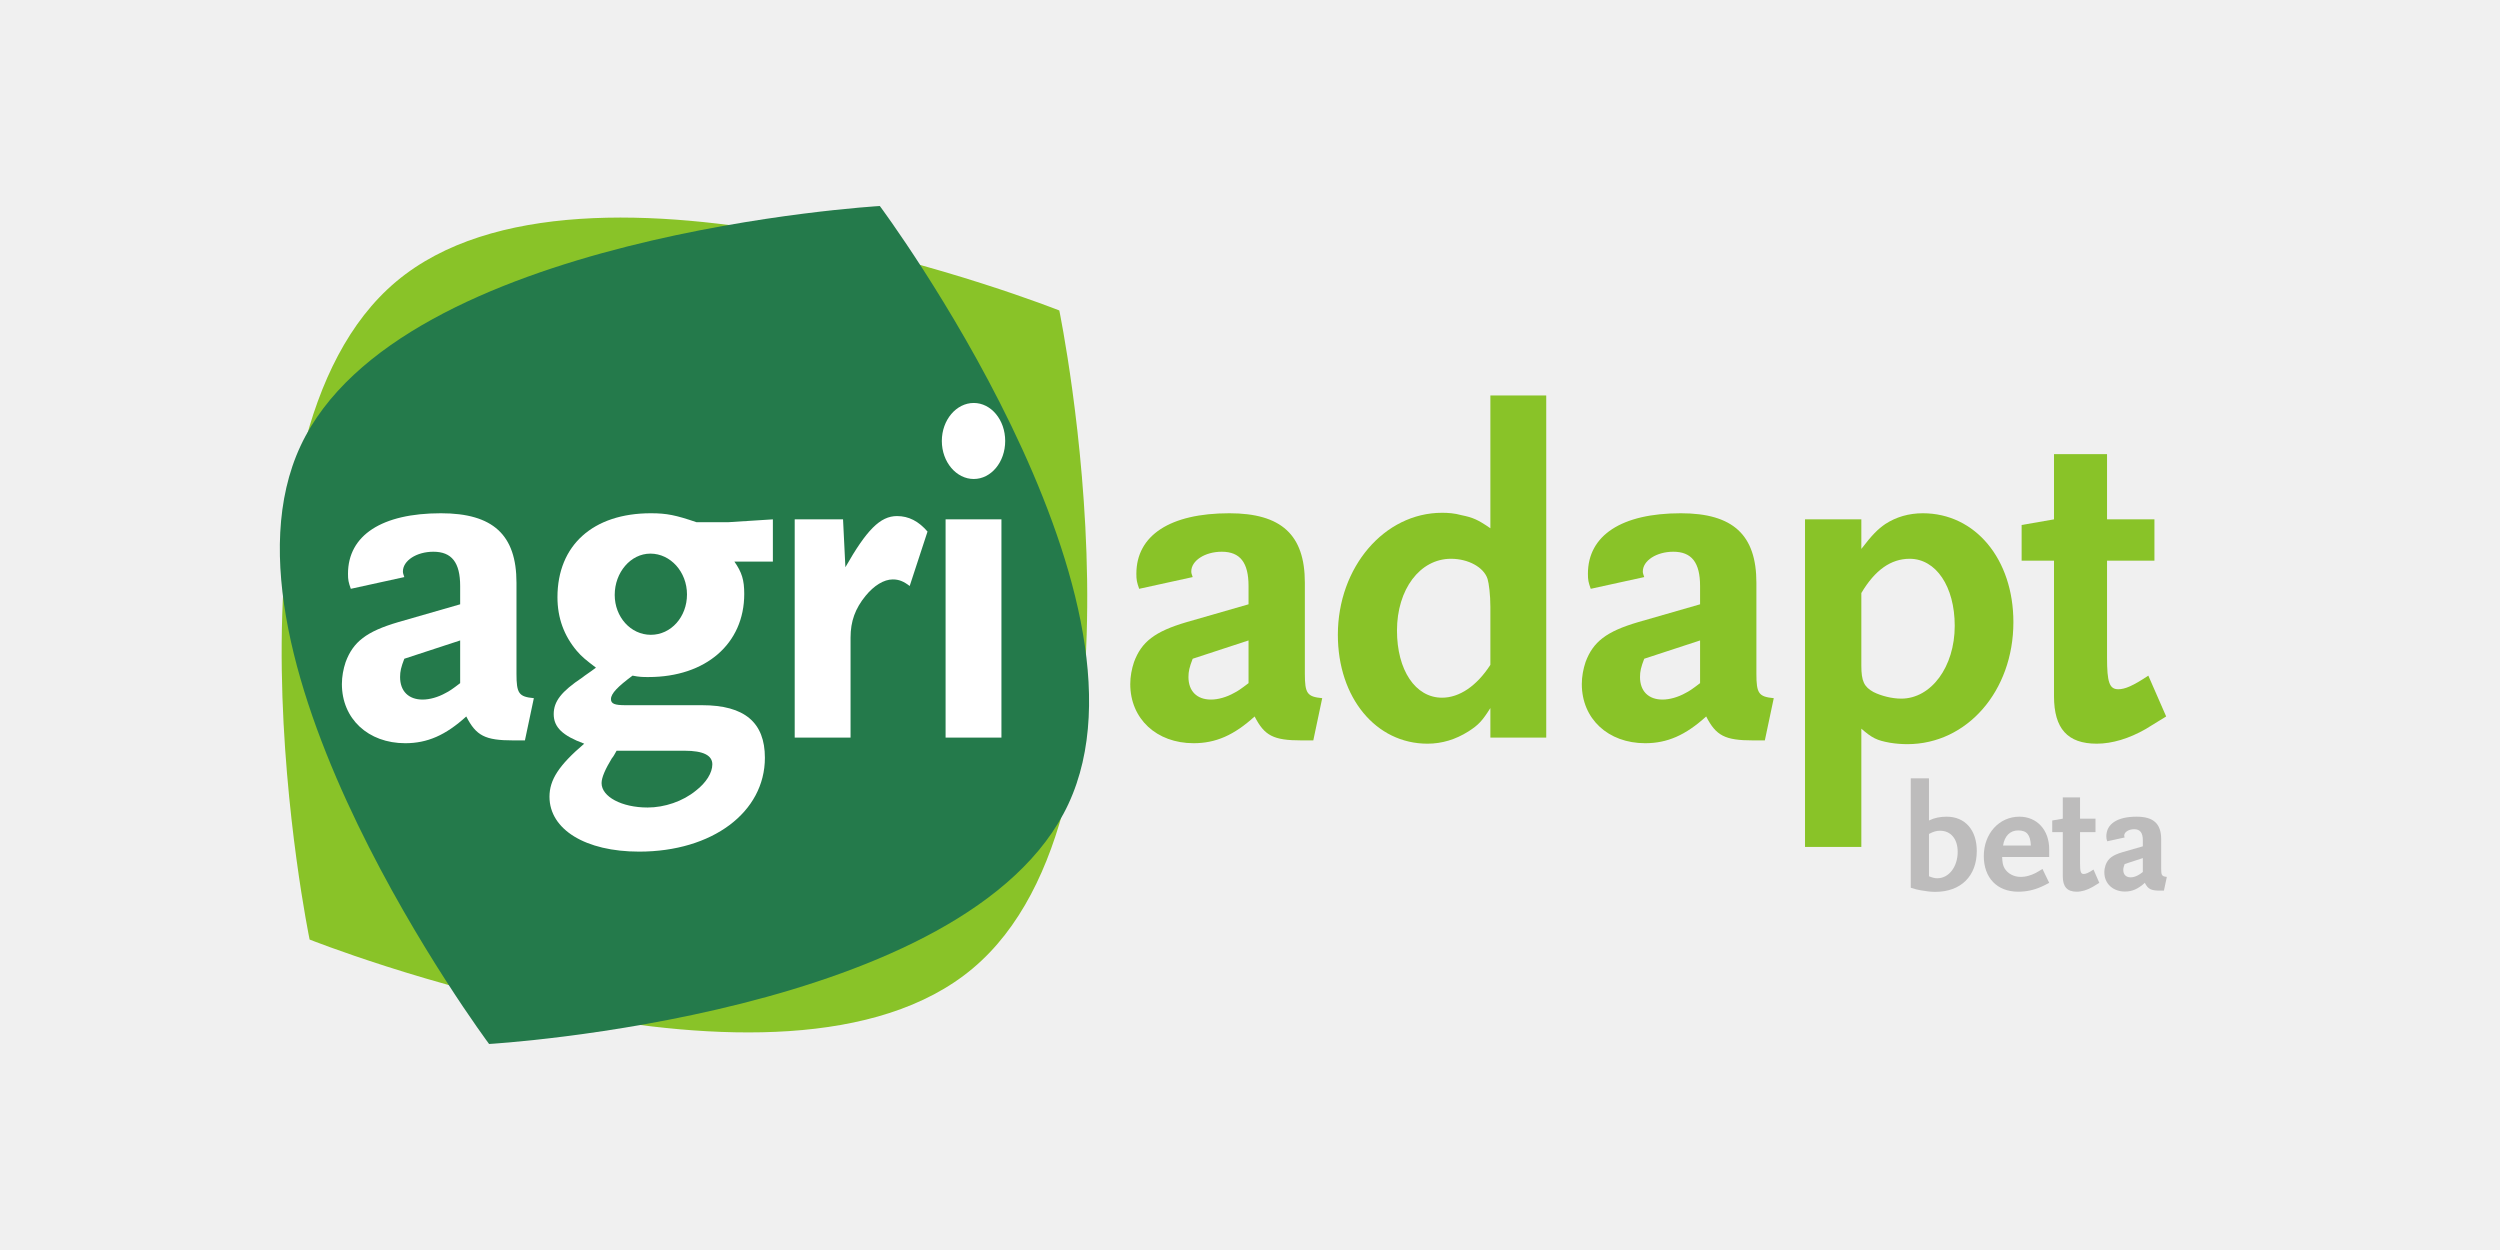
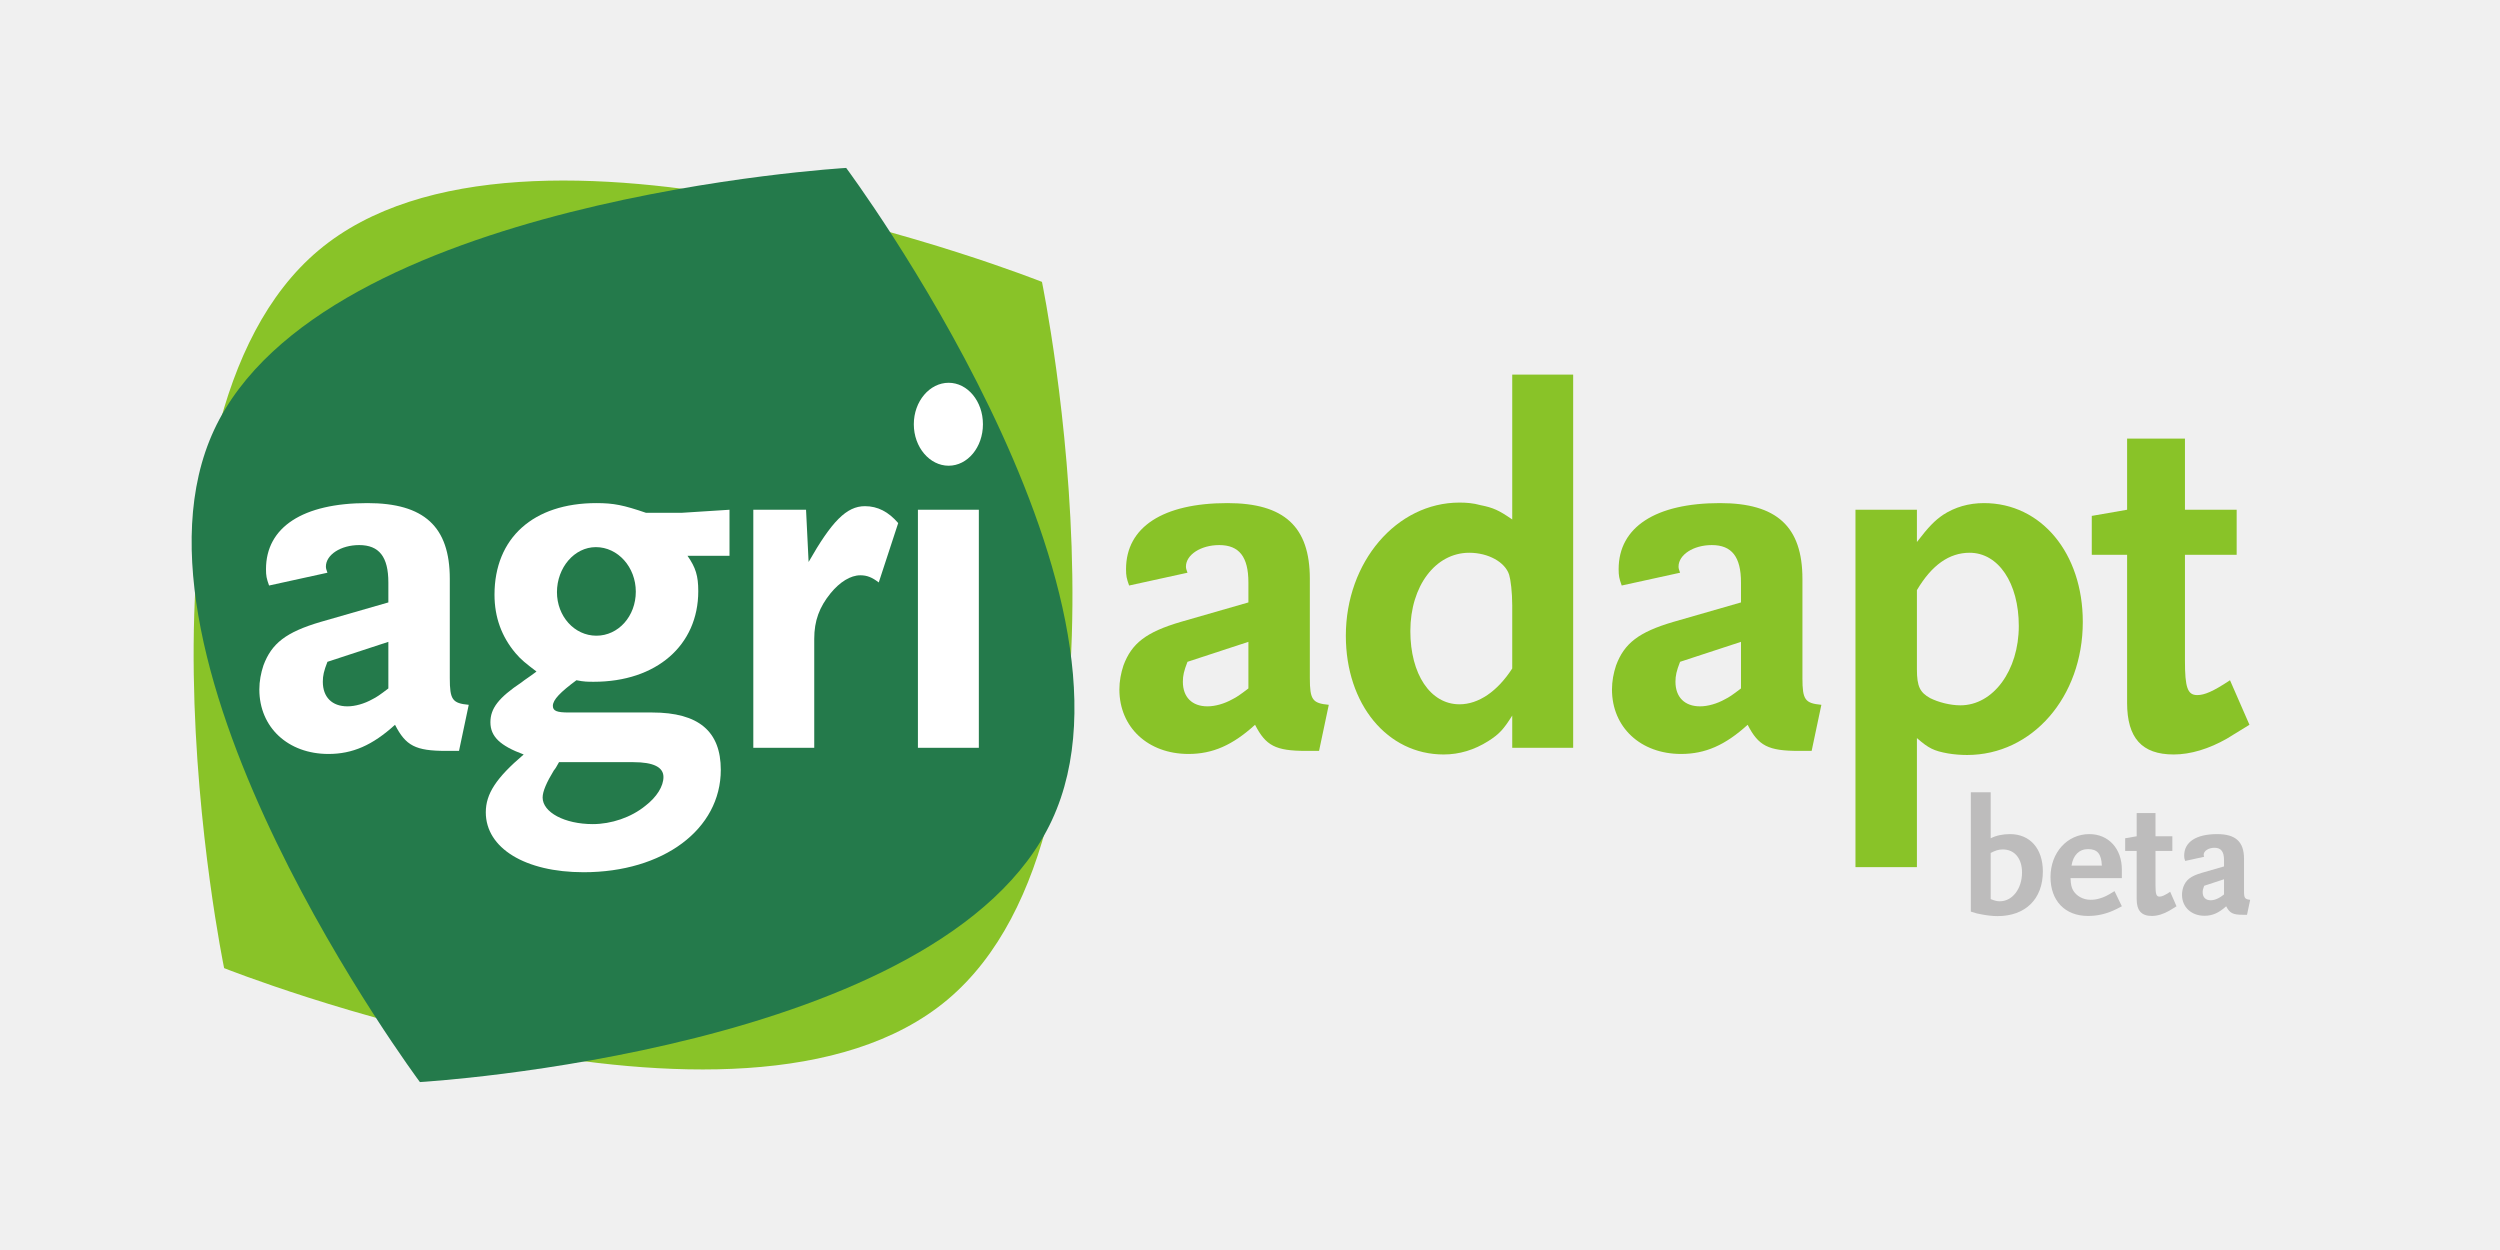
- <svg xmlns="http://www.w3.org/2000/svg" version="1.1" id="svg2" xml:space="preserve" width="480" height="240" viewBox="0 0 480 240">
+ <svg xmlns="http://www.w3.org/2000/svg" version="1.1" id="svg2" xml:space="preserve" width="480" height="240" viewBox="20 20 440 200">
  <defs id="defs6" />
  <g id="g8" transform="matrix(1.333333,0,0,-1.333333,0,240)">
    <g id="g10" transform="scale(0.1)">
      <path d="M 1400.65,405.391 C 1127.48,176.172 445.84,447.07 445.84,447.07 c 0,0 -148.418,718.33 124.75,947.54 273.164,229.21 954.8,-41.68 954.8,-41.68 0,0 148.42,-718.328 -124.74,-947.539" style="fill:#89c328;fill-opacity:1;fill-rule:nonzero;stroke:none" id="path12" />
      <path d="M 1538.47,642.199 C 1396.09,336.871 704.277,296.672 704.277,296.672 c 0,0 -413.886,555.797 -271.511,861.128 142.379,305.33 834.194,345.54 834.194,345.54 0,0 413.89,-555.809 271.51,-861.141" style="fill:#247a4b;fill-opacity:1;fill-rule:nonzero;stroke:none" id="path14" />
      <path d="m 662.633,877.77 -80.422,-26.36 c -4.727,-12.164 -6.082,-18.246 -6.082,-26.355 0,-20.274 12.168,-32.434 32.441,-32.434 10.137,0 22.305,3.379 33.114,9.457 5.41,2.703 9.464,5.406 20.949,14.192 z M 755.895,733.82 H 739 c -40.547,0 -53.391,6.758 -67.578,34.469 -29.738,-27.039 -56.094,-38.519 -87.852,-38.519 -53.398,0 -91.242,35.14 -91.242,85.148 0,10.812 2.031,21.625 5.41,31.762 10.813,29.062 29.739,43.929 75.684,57.445 l 89.211,25.68 v 26.355 c 0,33.797 -12.16,49.34 -38.516,49.34 -24.336,0 -43.926,-12.844 -43.926,-28.387 0,-2.703 0.672,-4.054 2.02,-8.109 l -77.039,-16.895 c -3.379,9.457 -4.055,12.836 -4.055,21.625 0,55.416 48.653,87.176 133.809,87.176 75.019,0 108.808,-31.08 108.808,-100.015 v -131.11 c 0,-28.383 3.379,-33.113 25,-35.144 L 755.895,733.82" style="fill:#ffffff;fill-opacity:1;fill-rule:nonzero;stroke:none" id="path16" />
      <path d="m 936.559,1002.79 c -28.391,0 -51.368,-27.028 -51.368,-59.466 0,-31.765 22.977,-57.445 52.039,-57.445 29.055,0 52.032,25.68 52.032,58.121 0,32.438 -23.653,58.79 -52.703,58.79 z m 49.324,-283.841 h -97.988 c -2.704,-4.73 -4.735,-8.777 -6.758,-10.808 -9.461,-15.551 -14.871,-27.711 -14.871,-35.821 0,-19.601 29.062,-35.14 66.23,-35.14 24.336,0 50.692,8.781 69.604,24.332 14.88,11.476 23.66,25.679 23.66,37.84 0,12.839 -12.84,19.597 -39.877,19.597 z m 71.637,272.356 c 10.81,-15.543 14.19,-26.36 14.19,-46.633 0,-71.637 -55.41,-119.617 -137.858,-119.617 -8.114,0 -12.84,0 -22.977,2.031 -20.949,-15.547 -31.094,-25.684 -31.094,-33.797 0,-6.758 5.41,-8.777 20.957,-8.777 h 110.152 c 61.5,0 90.56,-25.012 90.56,-75.703 0,-78.387 -75.69,-135.149 -181.114,-135.149 -77.039,0 -129.082,31.762 -129.082,79.059 0,24.34 13.516,45.281 50.012,76.371 -31.086,11.488 -43.926,23.648 -43.926,42.582 0,18.238 10.808,32.433 41.219,52.707 4.054,3.379 10.812,7.434 19.601,14.195 -14.191,10.813 -20.273,15.543 -27.707,24.324 -18.25,21.629 -27.715,47.313 -27.715,77.043 0,75.019 51.367,120.969 134.492,120.969 22.981,0 35.821,-2.7 65.55,-12.84 h 46.63 l 63.53,4.06 v -60.825 h -55.42" style="fill:#ffffff;fill-opacity:1;fill-rule:nonzero;stroke:none" id="path18" />
      <path d="m 1309.95,956.16 c -8.78,6.762 -15.55,9.465 -24.33,9.465 -12.84,0 -27.03,-8.785 -39.2,-23.652 -14.86,-18.246 -21.62,-36.493 -21.62,-60.149 V 737.879 h -80.43 v 314.251 h 69.61 l 3.38,-68.939 c 30.41,53.399 50.01,73.669 74.34,73.669 16.9,0 31.09,-7.43 43.93,-22.31 l -25.68,-78.39" style="fill:#ffffff;fill-opacity:1;fill-rule:nonzero;stroke:none" id="path20" />
      <path d="m 1361.65,737.879 v 314.251 h 80.42 V 737.879 Z m 40.54,372.371 c -25,0 -45.95,24.32 -45.95,54.74 0,30.41 20.95,54.74 45.95,54.74 25.01,0 45.29,-24.33 45.29,-54.74 0,-30.42 -20.28,-54.74 -45.29,-54.74" style="fill:#ffffff;fill-opacity:1;fill-rule:nonzero;stroke:none" id="path22" />
      <path d="m 1797.89,877.77 -80.42,-26.36 c -4.73,-12.164 -6.09,-18.246 -6.09,-26.355 0,-20.274 12.17,-32.434 32.44,-32.434 10.14,0 22.31,3.379 33.12,9.457 5.41,2.703 9.46,5.406 20.95,14.192 z m 93.26,-143.95 h -16.9 c -40.54,0 -53.39,6.758 -67.58,34.469 -29.73,-27.039 -56.09,-38.519 -87.85,-38.519 -53.4,0 -91.24,35.14 -91.24,85.148 0,10.812 2.03,21.625 5.41,31.762 10.81,29.062 29.74,43.929 75.69,57.445 l 89.21,25.68 v 26.355 c 0,33.797 -12.16,49.34 -38.52,49.34 -24.34,0 -43.93,-12.844 -43.93,-28.387 0,-2.703 0.68,-4.054 2.03,-8.109 l -77.05,-16.895 c -3.37,9.457 -4.05,12.836 -4.05,21.625 0,55.416 48.65,87.176 133.81,87.176 75.02,0 108.81,-31.08 108.81,-100.015 v -131.11 c 0,-28.383 3.38,-33.113 25,-35.144 l -12.84,-60.821" style="fill:#89c328;fill-opacity:1;fill-rule:nonzero;stroke:none" id="path24" />
      <path d="m 2146.15,925.754 c 0,17.57 -2.03,33.789 -4.06,40.547 -5.41,16.89 -27.71,29.058 -52.71,29.058 -44.61,0 -77.72,-43.929 -77.72,-103.394 0,-56.774 26.35,-96.645 64.88,-96.645 25,0 50.01,16.899 69.61,47.309 z m 0,-187.875 v 42.57 c -11.5,-18.238 -16.9,-24.328 -31.77,-33.789 -18.24,-11.488 -37.84,-17.57 -58.79,-17.57 -74.34,0 -129.08,66.23 -129.08,156.789 0,97.312 66.9,175.711 150.03,175.711 8.79,0 18.24,-0.68 27.7,-3.38 16.9,-3.37 24.34,-6.76 41.91,-18.92 v 191.25 h 80.42 V 737.879 h -80.42" style="fill:#89c328;fill-opacity:1;fill-rule:nonzero;stroke:none" id="path26" />
      <path d="m 2448.11,877.77 -80.42,-26.36 c -4.73,-12.164 -6.08,-18.246 -6.08,-26.355 0,-20.274 12.16,-32.434 32.44,-32.434 10.13,0 22.3,3.379 33.11,9.457 5.41,2.703 9.47,5.406 20.95,14.192 z m 93.26,-143.95 h -16.89 c -40.55,0 -53.39,6.758 -67.58,34.469 -29.74,-27.039 -56.09,-38.519 -87.85,-38.519 -53.4,0 -91.24,35.14 -91.24,85.148 0,10.812 2.03,21.625 5.41,31.762 10.81,29.062 29.73,43.929 75.68,57.445 l 89.21,25.68 v 26.355 c 0,33.797 -12.16,49.34 -38.52,49.34 -24.33,0 -43.92,-12.844 -43.92,-28.387 0,-2.703 0.67,-4.054 2.02,-8.109 l -77.04,-16.895 c -3.38,9.457 -4.05,12.836 -4.05,21.625 0,55.416 48.65,87.176 133.81,87.176 75.01,0 108.8,-31.08 108.8,-100.015 v -131.11 c 0,-28.383 3.38,-33.113 25,-35.144 l -12.84,-60.821" style="fill:#89c328;fill-opacity:1;fill-rule:nonzero;stroke:none" id="path28" />
      <path d="m 2749.94,995.359 c -27.03,0 -50.01,-16.218 -69.61,-49.336 v -80.418 -24.332 c 0,-22.296 4.05,-30.41 17.57,-37.843 10.81,-5.41 26.35,-9.461 39.87,-9.461 43.25,0 77.04,45.953 77.04,104.754 0,56.765 -27.03,96.636 -64.87,96.636 z m -3.38,-266.949 c -8.12,0 -16.9,0.68 -25.01,2.031 -18.93,3.379 -25.69,6.758 -41.22,20.278 V 580.422 h -81.11 v 471.708 h 81.11 v -42.58 c 15.53,20.28 23.65,28.38 34.46,35.82 15.55,10.14 33.79,15.54 54.06,15.54 75.7,0 130.44,-66.226 130.44,-156.785 0,-99.344 -66.91,-175.715 -152.73,-175.715" style="fill:#89c328;fill-opacity:1;fill-rule:nonzero;stroke:none" id="path30" />
      <path d="m 3089.55,750.039 c -23.66,-13.519 -47.98,-20.949 -70.29,-20.949 -41.89,0 -61.49,21.629 -61.49,68.262 v 195.304 h -46.63 v 51.364 l 46.63,8.11 v 93.93 h 76.37 v -93.93 h 68.25 v -59.474 h -68.25 v -139.89 c 0,-35.145 3.37,-45.282 16.21,-45.282 9.46,0 20.95,4.735 43.25,19.602 l 25.68,-58.797 -29.73,-18.25" style="fill:#89c328;fill-opacity:1;fill-rule:nonzero;stroke:none" id="path32" />
      <path d="m 2793.76,603.738 c -5.5,0 -9.68,-1.316 -16.05,-4.617 v -60.949 c 5.72,-2.203 8.35,-2.863 12.09,-2.863 16.51,0 29.27,16.511 29.27,38.07 0,18.48 -9.9,30.359 -25.31,30.359 z m -7.04,-88.008 c -6.38,0 -13.63,0.879 -20.68,2.2 -5.28,0.879 -7.92,1.539 -14.53,3.742 v 157.539 h 26.2 v -60.723 c 7.48,3.742 16.05,5.492 25.51,5.492 26.41,0 43.35,-19.14 43.35,-49.281 0,-36.308 -22.88,-58.969 -59.85,-58.969" style="fill:#bdbcbc;fill-opacity:1;fill-rule:nonzero;stroke:none" id="path34" />
      <path d="m 2906.18,604.18 c -11.66,0 -19.59,-7.918 -21.79,-21.782 h 40.05 c -0.66,15.622 -5.93,21.782 -18.26,21.782 z m 33.66,-80.969 c -10.78,-4.84 -21.78,-7.262 -33.66,-7.262 -30.37,0 -49.51,20.02 -49.51,51.27 0,32.34 22,56.761 51.27,56.761 25.3,0 42.91,-19.14 42.91,-46.859 v -11.223 h -67.77 c 0.44,-8.589 1.1,-12.109 3.51,-16.289 4.41,-7.48 13.2,-12.32 22.89,-12.32 3.96,0 7.92,0.441 12.1,1.762 6.16,1.758 10.12,3.738 19.58,9.679 l 9.69,-20.019 c -4.84,-2.641 -8.58,-4.402 -11.01,-5.5" style="fill:#bdbcbc;fill-opacity:1;fill-rule:nonzero;stroke:none" id="path36" />
      <path d="m 3013.32,522.77 c -7.7,-4.399 -15.62,-6.821 -22.88,-6.821 -13.64,0 -20.03,7.039 -20.03,22.223 v 63.59 h -15.18 v 16.726 l 15.18,2.633 v 30.59 h 24.86 v -30.59 h 22.23 v -19.359 h -22.23 v -45.551 c 0,-11.43 1.11,-14.742 5.29,-14.742 3.07,0 6.81,1.543 14.08,6.383 l 8.36,-19.141 -9.68,-5.941" style="fill:#bdbcbc;fill-opacity:1;fill-rule:nonzero;stroke:none" id="path38" />
      <path d="m 3085.69,564.359 -26.18,-8.589 c -1.53,-3.95 -1.98,-5.938 -1.98,-8.571 0,-6.597 3.96,-10.57 10.57,-10.57 3.3,0 7.26,1.101 10.78,3.082 1.75,0.891 3.07,1.758 6.81,4.629 z m 30.37,-46.871 h -5.5 c -13.2,0 -17.38,2.203 -22.01,11.223 -9.67,-8.801 -18.26,-12.539 -28.6,-12.539 -17.38,0 -29.7,11.437 -29.7,27.726 0,3.512 0.66,7.043 1.76,10.34 3.52,9.453 9.68,14.301 24.64,18.703 l 29.04,8.36 v 8.578 c 0,11 -3.95,16.062 -12.54,16.062 -7.92,0 -14.29,-4.179 -14.29,-9.242 0,-0.879 0.21,-1.32 0.65,-2.64 l -25.08,-5.508 c -1.1,3.09 -1.31,4.187 -1.31,7.051 0,18.039 15.84,28.378 43.56,28.378 24.42,0 35.42,-10.121 35.42,-32.558 V 548.73 c 0,-9.242 1.1,-10.781 8.14,-11.441 l -4.18,-19.801" style="fill:#bdbcbc;fill-opacity:1;fill-rule:nonzero;stroke:none" id="path40" />
    </g>
  </g>
</svg>
